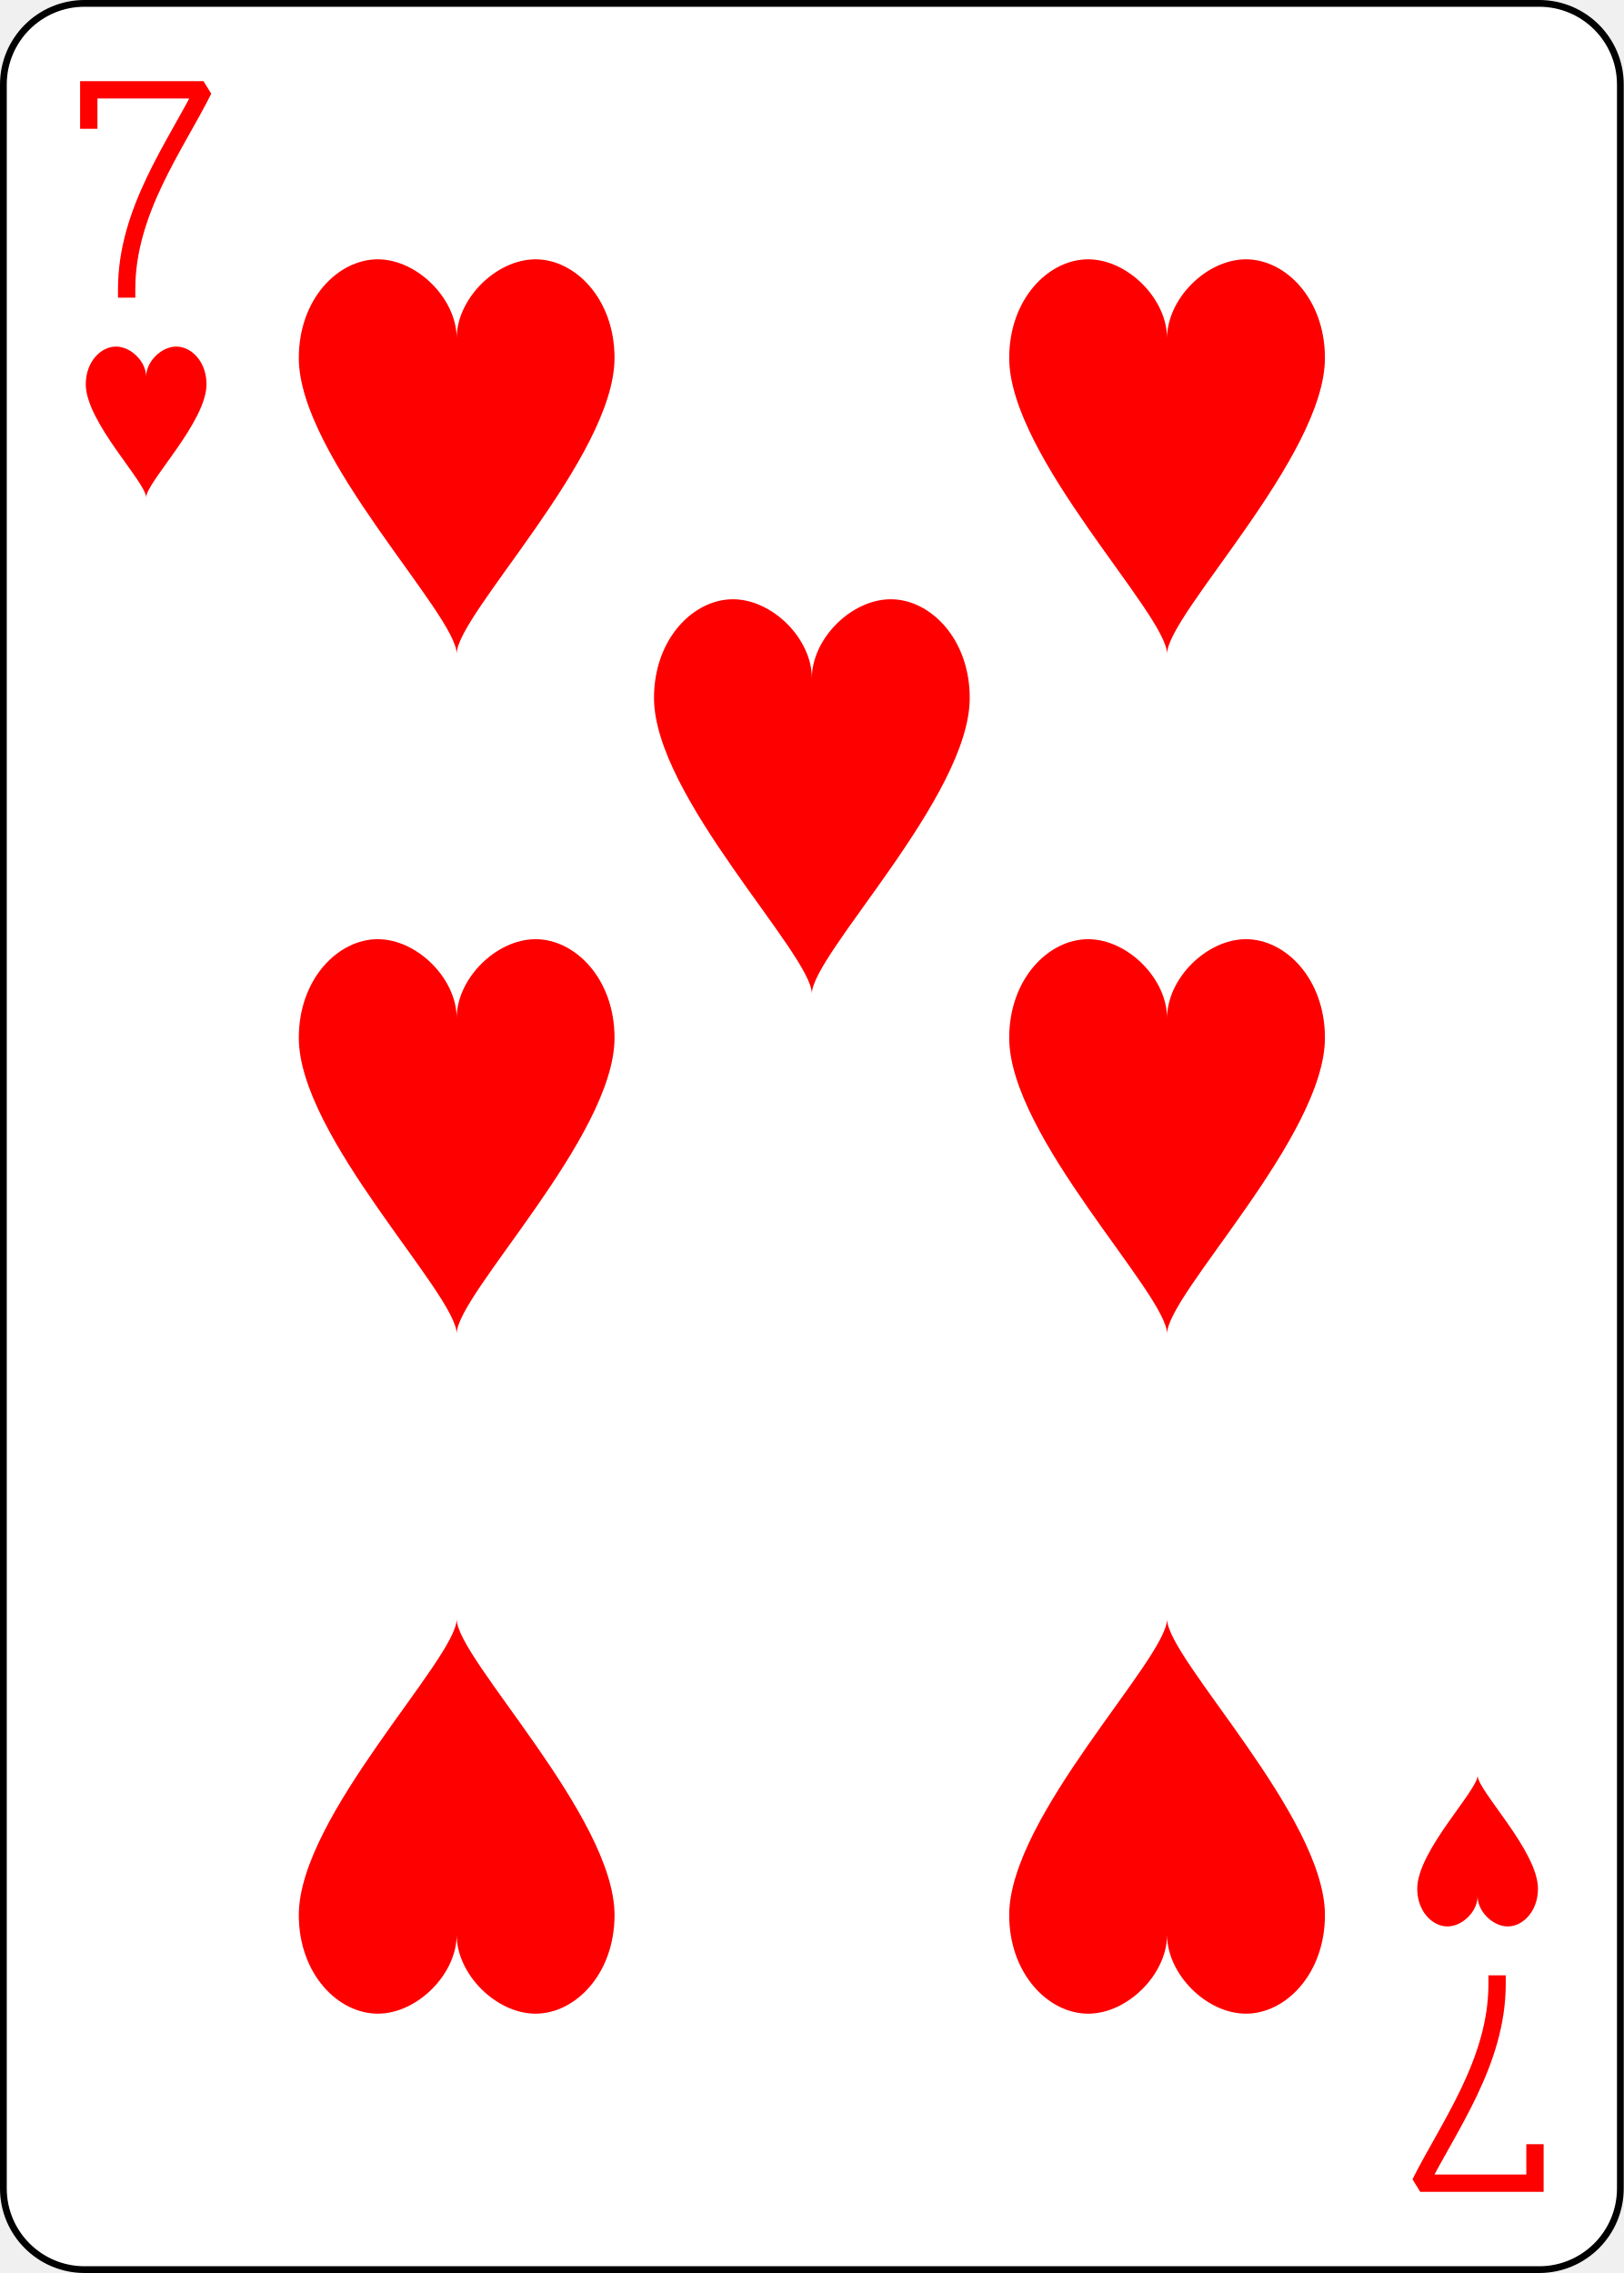
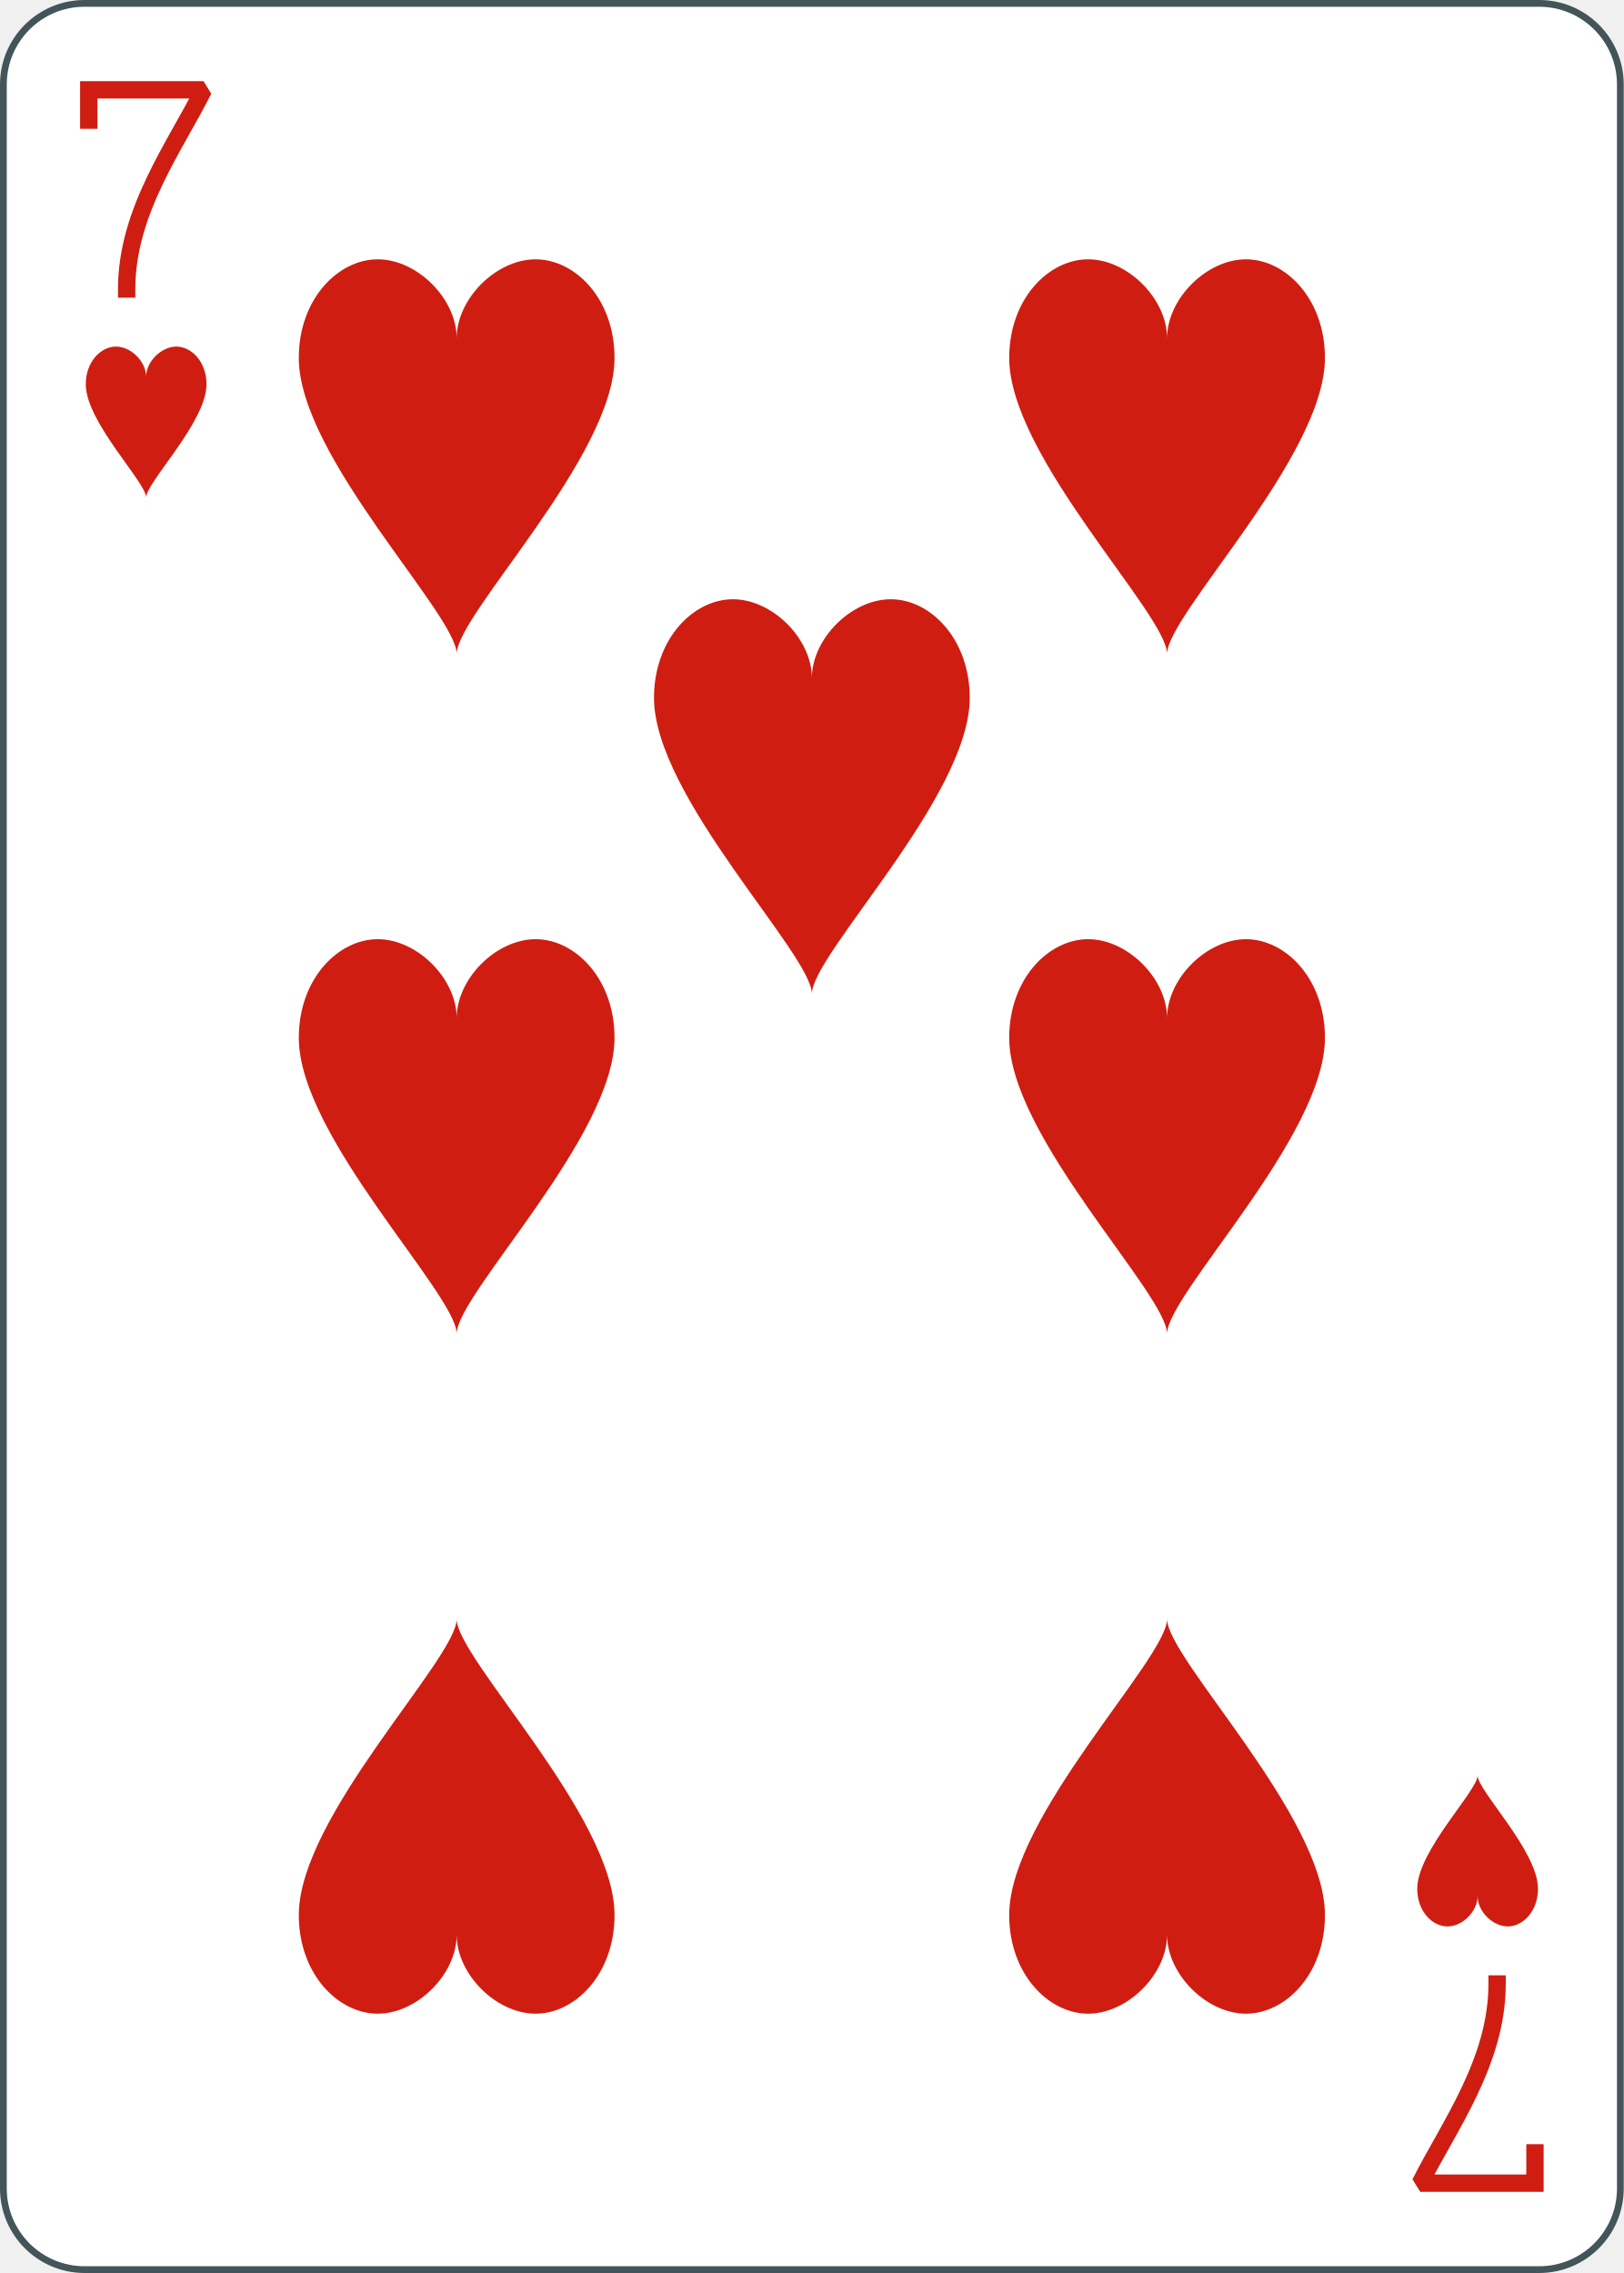
<svg xmlns="http://www.w3.org/2000/svg" xmlns:xlink="http://www.w3.org/1999/xlink" class="card" face="7H" height="3.5in" preserveAspectRatio="none" viewBox="-120 -168 240 336" width="2.5in">
  <defs>
    <symbol id="SH7" viewBox="-600 -600 1200 1200" preserveAspectRatio="xMinYMid">
-       <path d="M0 -300C0 -400 100 -500 200 -500C300 -500 400 -400 400 -250C400 0 0 400 0 500C0 400 -400 0 -400 -250C-400 -400 -300 -500 -200 -500C-100 -500 0 -400 -0 -300Z" fill="red" />
+       <path d="M0 -300C0 -400 100 -500 200 -500C300 -500 400 -400 400 -250C400 0 0 400 0 500C0 400 -400 0 -400 -250C-400 -400 -300 -500 -200 -500C-100 -500 0 -400 -0 -300Z" fill="#d01d11" />
    </symbol>
    <symbol id="VH7" viewBox="-500 -500 1000 1000" preserveAspectRatio="xMinYMid">
-       <path d="M-265 -320L-265 -460L265 -460C135 -200 -90 100 -90 460" stroke="red" stroke-width="80" stroke-linecap="square" stroke-miterlimit="1.5" fill="none" />
+       <path d="M-265 -320L-265 -460L265 -460C135 -200 -90 100 -90 460" stroke="#d01d11" stroke-width="80" stroke-linecap="square" stroke-miterlimit="1.5" fill="none" />
    </symbol>
  </defs>
-   <rect width="239" height="335" x="-119.5" y="-167.5" rx="12" ry="12" fill="white" stroke="black" />
+   <rect width="239" height="335" x="-119.5" y="-167.5" rx="12" ry="12" fill="white" stroke="#435558" />
  <use xlink:href="#VH7" height="32" width="32" x="-114.4" y="-156" />
  <use xlink:href="#SH7" height="26.769" width="26.769" x="-111.784" y="-119" />
  <use xlink:href="#SH7" height="70" width="70" x="-87.501" y="-135.501" />
  <use xlink:href="#SH7" height="70" width="70" x="17.501" y="-135.501" />
  <use xlink:href="#SH7" height="70" width="70" x="-87.501" y="-35" />
  <use xlink:href="#SH7" height="70" width="70" x="17.501" y="-35" />
  <use xlink:href="#SH7" height="70" width="70" x="-35" y="-85.25" />
  <g transform="rotate(180)">
    <use xlink:href="#VH7" height="32" width="32" x="-114.4" y="-156" />
    <use xlink:href="#SH7" height="26.769" width="26.769" x="-111.784" y="-119" />
    <use xlink:href="#SH7" height="70" width="70" x="-87.501" y="-135.501" />
    <use xlink:href="#SH7" height="70" width="70" x="17.501" y="-135.501" />
  </g>
</svg>
